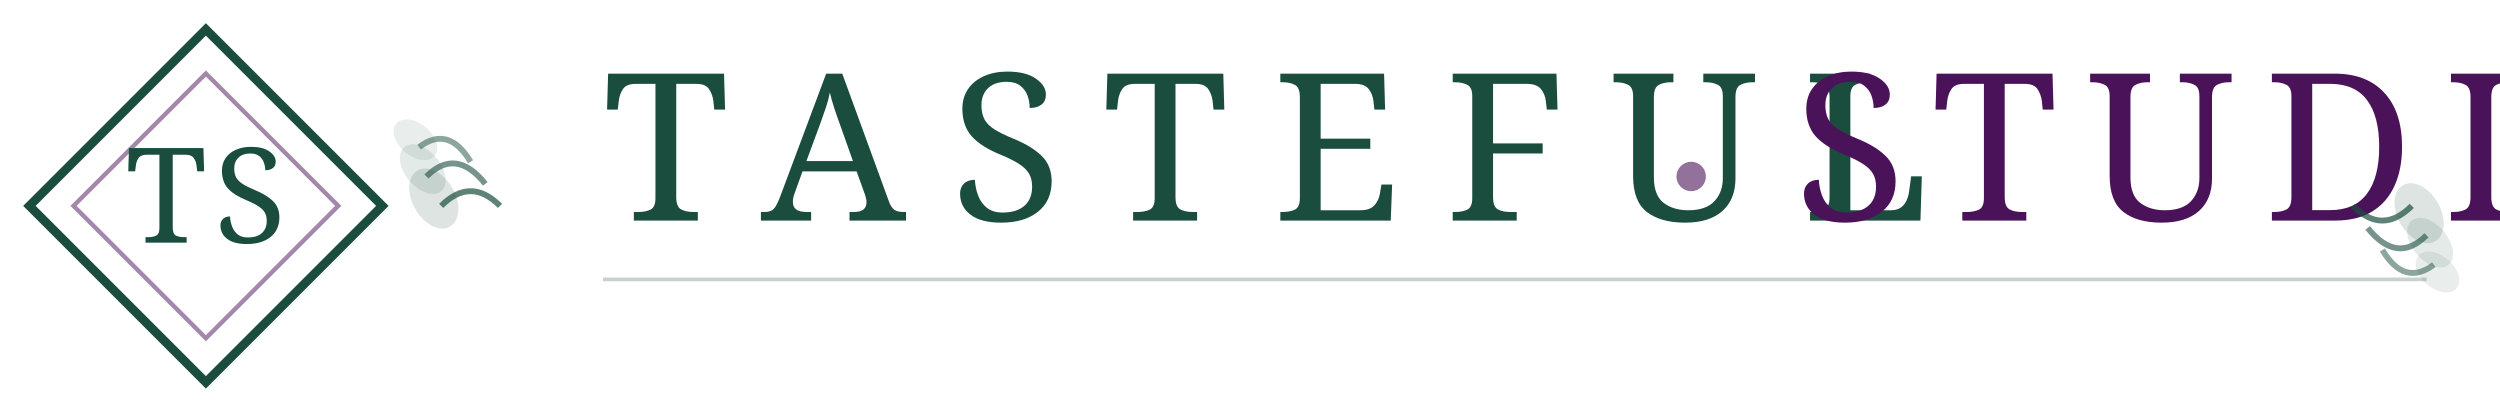
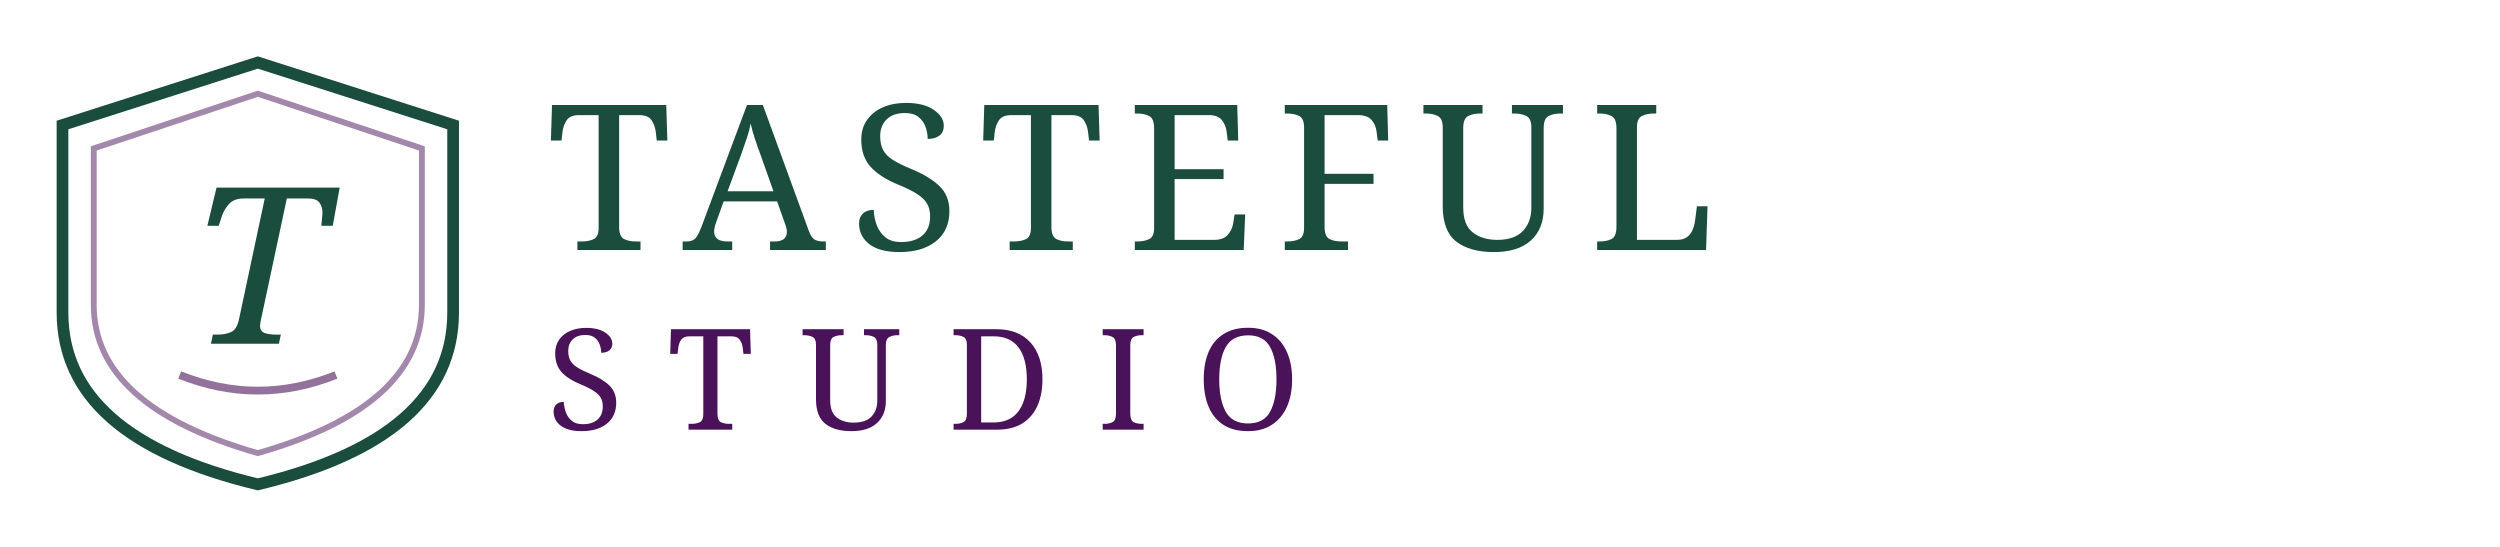
- <svg xmlns="http://www.w3.org/2000/svg" viewBox="0 0 340 56" width="340" height="56">
-   <g transform="translate(4, 4)">
-     <path d="M24 0 L48 24 L24 48 L0 24 Z" fill="none" stroke="#1a4d3e" stroke-width="1.2" />
-     <path d="M24 6 L42 24 L24 42 L6 24 Z" fill="none" stroke="#4a1259" stroke-width="0.6" opacity="0.5" />
-     <text x="24" y="29" font-family="'Playfair Display', Georgia, serif" font-size="18" font-weight="500" fill="#1a4d3e" text-anchor="middle" letter-spacing="1">TS</text>
+ <svg xmlns="http://www.w3.org/2000/svg" viewBox="0 0 320 70" width="320" height="70">
+   <g transform="translate(8, 8)">
+     <path d="M25 0 L50 8 L50 32 Q50 48 25 54 Q0 48 0 32 L0 8 Z" fill="none" stroke="#1a4d3e" stroke-width="1.5" />
+     <path d="M25 4 L46 11 L46 31 Q46 44 25 50 Q4 44 4 31 L4 11 Z" fill="none" stroke="#4a1259" stroke-width="0.75" opacity="0.5" />
+     <text x="25" y="36" font-family="Georgia, 'Playfair Display', serif" font-size="28" font-weight="400" fill="#1a4d3e" text-anchor="middle" font-style="italic">T</text>
+     <path d="M15 40 Q25 44 35 40" fill="none" stroke="#4a1259" stroke-width="1" opacity="0.6" />
  </g>
-   <g transform="translate(56, 14)" fill="none" stroke="#1a4d3e" stroke-width="0.8">
-     <path d="M12 14 Q8 10 4 14" opacity="0.7" />
-     <path d="M10 11 Q6 6 2 10" opacity="0.6" />
-     <path d="M8 8 Q5 3 1 6" opacity="0.5" />
-     <ellipse cx="3" cy="13" rx="2.5" ry="4" transform="rotate(-30 3 13)" fill="#1a4d3e" opacity="0.15" />
-     <ellipse cx="1.5" cy="9" rx="2" ry="3.5" transform="rotate(-40 1.5 9)" fill="#1a4d3e" opacity="0.12" />
-     <ellipse cx="0.5" cy="5" rx="1.8" ry="3" transform="rotate(-50 0.5 5)" fill="#1a4d3e" opacity="0.1" />
-   </g>
-   <text x="82" y="30" font-family="'Playfair Display', Georgia, serif" font-size="28" font-weight="400" fill="#1a4d3e" letter-spacing="6">TASTEFUL</text>
-   <circle cx="230" cy="24" r="2" fill="#4a1259" opacity="0.6" />
-   <text x="244" y="30" font-family="'Playfair Display', Georgia, serif" font-size="28" font-weight="400" fill="#4a1259" letter-spacing="4">STUDIO</text>
-   <g transform="translate(332, 42) scale(-1, -1)" fill="none" stroke="#1a4d3e" stroke-width="0.8">
-     <path d="M12 14 Q8 10 4 14" opacity="0.7" />
-     <path d="M10 11 Q6 6 2 10" opacity="0.6" />
-     <path d="M8 8 Q5 3 1 6" opacity="0.5" />
-     <ellipse cx="3" cy="13" rx="2.5" ry="4" transform="rotate(-30 3 13)" fill="#1a4d3e" opacity="0.15" />
-     <ellipse cx="1.5" cy="9" rx="2" ry="3.5" transform="rotate(-40 1.5 9)" fill="#1a4d3e" opacity="0.12" />
-     <ellipse cx="0.5" cy="5" rx="1.8" ry="3" transform="rotate(-50 0.5 5)" fill="#1a4d3e" opacity="0.1" />
-   </g>
-   <line x1="82" y1="38" x2="330" y2="38" stroke="#1a4d3e" stroke-width="0.5" opacity="0.25" />
+   <text x="70" y="32" font-family="Georgia, 'Playfair Display', serif" font-size="26" font-weight="400" fill="#1a4d3e" letter-spacing="3">TASTEFUL</text>
+   <text x="70" y="55" font-family="Georgia, 'Playfair Display', serif" font-size="18" font-weight="400" fill="#4a1259" letter-spacing="6">STUDIO</text>
</svg>
